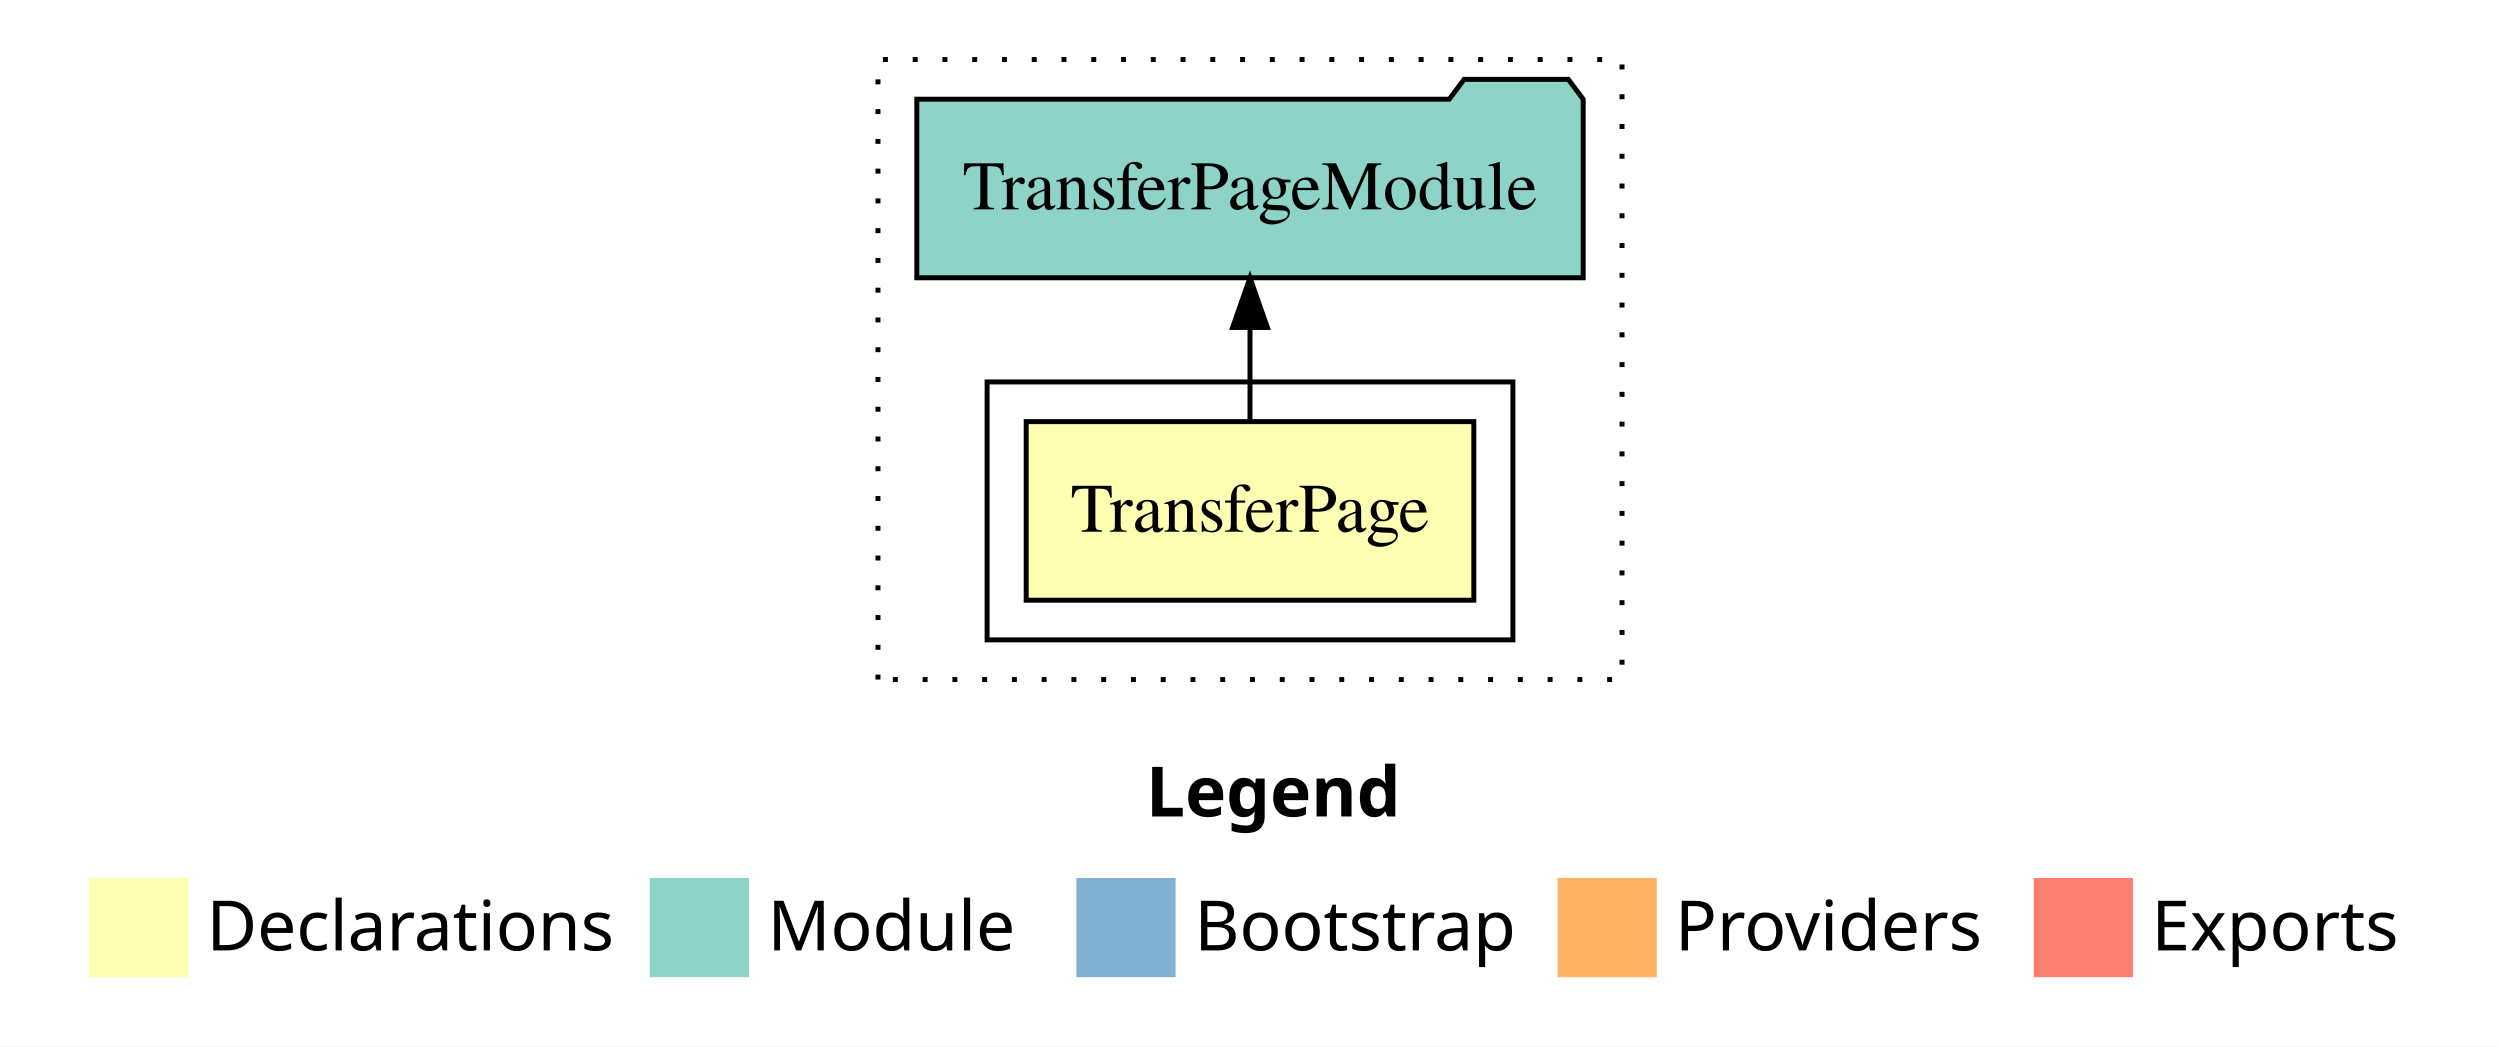
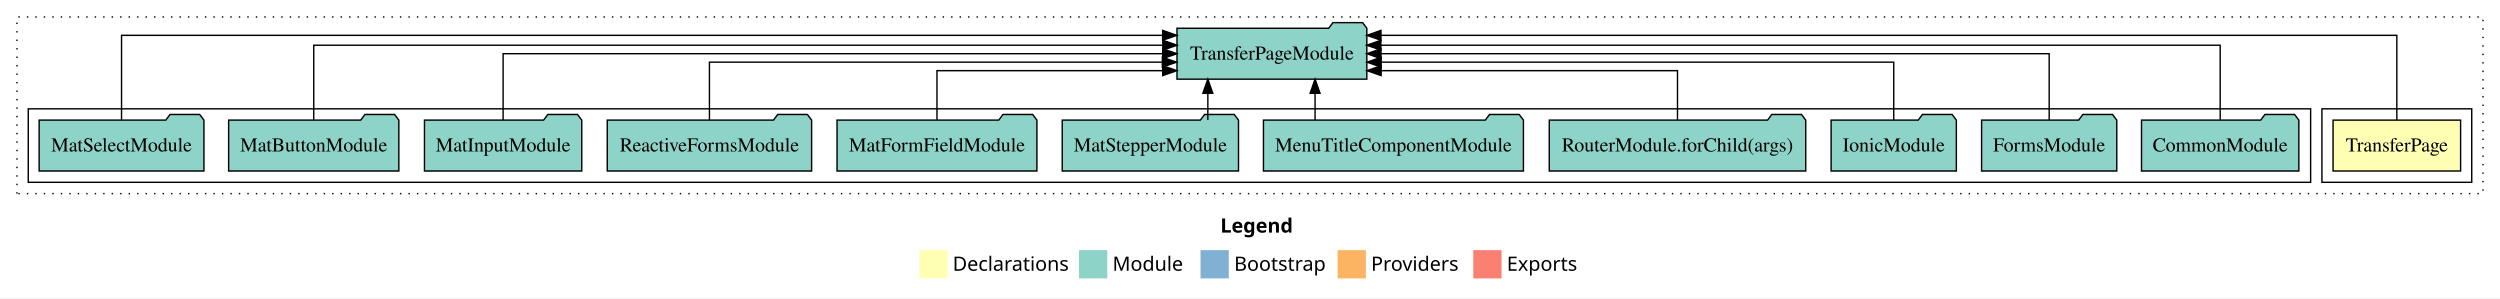
- <svg xmlns="http://www.w3.org/2000/svg" width="504pt" height="211pt" viewBox="0.00 0.00 504.00 211.00">
+ <svg xmlns="http://www.w3.org/2000/svg" width="1769pt" height="211pt" viewBox="0.00 0.00 1769.00 211.00">
  <g id="graph0" class="graph" transform="scale(1 1) rotate(0) translate(4 207)">
-     <polygon fill="#ffffff" stroke="transparent" points="-4,4 -4,-207 500,-207 500,4 -4,4" />
-     <text text-anchor="start" x="227.009" y="-42.4" font-family="sans-serif" font-weight="bold" font-size="14.00" fill="#000000">Legend</text>
-     <polygon fill="#ffffb3" stroke="transparent" points="14,-10 14,-30 34,-30 34,-10 14,-10" />
-     <text text-anchor="start" x="37.629" y="-15.4" font-family="sans-serif" font-size="14.00" fill="#000000">  Declarations</text>
-     <polygon fill="#8dd3c7" stroke="transparent" points="127,-10 127,-30 147,-30 147,-10 127,-10" />
-     <text text-anchor="start" x="150.725" y="-15.4" font-family="sans-serif" font-size="14.00" fill="#000000">  Module</text>
-     <polygon fill="#80b1d3" stroke="transparent" points="213,-10 213,-30 233,-30 233,-10 213,-10" />
-     <text text-anchor="start" x="236.781" y="-15.4" font-family="sans-serif" font-size="14.00" fill="#000000">  Bootstrap</text>
-     <polygon fill="#fdb462" stroke="transparent" points="310,-10 310,-30 330,-30 330,-10 310,-10" />
-     <text text-anchor="start" x="333.673" y="-15.4" font-family="sans-serif" font-size="14.00" fill="#000000">  Providers</text>
-     <polygon fill="#fb8072" stroke="transparent" points="406,-10 406,-30 426,-30 426,-10 406,-10" />
-     <text text-anchor="start" x="429.726" y="-15.4" font-family="sans-serif" font-size="14.00" fill="#000000">  Exports</text>
+     <polygon fill="#ffffff" stroke="transparent" points="-4,4 -4,-207 1765,-207 1765,4 -4,4" />
+     <text text-anchor="start" x="859.509" y="-42.4" font-family="sans-serif" font-weight="bold" font-size="14.00" fill="#000000">Legend</text>
+     <polygon fill="#ffffb3" stroke="transparent" points="646.5,-10 646.5,-30 666.5,-30 666.5,-10 646.5,-10" />
+     <text text-anchor="start" x="670.129" y="-15.4" font-family="sans-serif" font-size="14.00" fill="#000000">  Declarations</text>
+     <polygon fill="#8dd3c7" stroke="transparent" points="759.5,-10 759.5,-30 779.5,-30 779.5,-10 759.5,-10" />
+     <text text-anchor="start" x="783.225" y="-15.4" font-family="sans-serif" font-size="14.00" fill="#000000">  Module</text>
+     <polygon fill="#80b1d3" stroke="transparent" points="845.5,-10 845.5,-30 865.5,-30 865.5,-10 845.5,-10" />
+     <text text-anchor="start" x="869.281" y="-15.4" font-family="sans-serif" font-size="14.00" fill="#000000">  Bootstrap</text>
+     <polygon fill="#fdb462" stroke="transparent" points="942.5,-10 942.5,-30 962.5,-30 962.5,-10 942.5,-10" />
+     <text text-anchor="start" x="966.173" y="-15.4" font-family="sans-serif" font-size="14.00" fill="#000000">  Providers</text>
+     <polygon fill="#fb8072" stroke="transparent" points="1038.5,-10 1038.5,-30 1058.5,-30 1058.5,-10 1038.5,-10" />
+     <text text-anchor="start" x="1062.226" y="-15.4" font-family="sans-serif" font-size="14.00" fill="#000000">  Exports</text>
    <g id="clust1" class="cluster">
-       <polygon fill="none" stroke="#000000" stroke-dasharray="1,5" points="173,-70 173,-195 323,-195 323,-70 173,-70" />
+       <polygon fill="none" stroke="#000000" stroke-dasharray="1,5" points="8,-70 8,-195 1753,-195 1753,-70 8,-70" />
    </g>
    <g id="clust2" class="cluster">
-       <polygon fill="none" stroke="#000000" points="195,-78 195,-130 301,-130 301,-78 195,-78" />
+       <polygon fill="none" stroke="#000000" points="1639,-78 1639,-130 1745,-130 1745,-78 1639,-78" />
+     </g>
+     <g id="clust4" class="cluster">
+       <polygon fill="none" stroke="#000000" points="16,-78 16,-130 1631,-130 1631,-78 16,-78" />
    </g>
    <g id="node1" class="node">
-       <polygon fill="#ffffb3" stroke="#000000" points="293.121,-122 202.879,-122 202.879,-86 293.121,-86 293.121,-122" />
-       <text text-anchor="middle" x="248" y="-99.8" font-family="Times,serif" font-size="14.00" fill="#000000">TransferPage</text>
+       <polygon fill="#ffffb3" stroke="#000000" points="1737.121,-122 1646.879,-122 1646.879,-86 1737.121,-86 1737.121,-122" />
+       <text text-anchor="middle" x="1692" y="-99.8" font-family="Times,serif" font-size="14.00" fill="#000000">TransferPage</text>
    </g>
    <g id="node2" class="node">
-       <polygon fill="#8dd3c7" stroke="#000000" points="315.17,-187 312.17,-191 291.17,-191 288.17,-187 180.83,-187 180.83,-151 315.17,-151 315.17,-187" />
-       <text text-anchor="middle" x="248" y="-164.8" font-family="Times,serif" font-size="14.00" fill="#000000">TransferPageModule</text>
+       <polygon fill="#8dd3c7" stroke="#000000" points="963.17,-187 960.17,-191 939.17,-191 936.17,-187 828.83,-187 828.83,-151 963.17,-151 963.17,-187" />
+       <text text-anchor="middle" x="896" y="-164.8" font-family="Times,serif" font-size="14.00" fill="#000000">TransferPageModule</text>
    </g>
    <g id="edge1" class="edge">
-       <path fill="none" stroke="#000000" d="M248,-122.106C248,-122.106 248,-140.991 248,-140.991" />
-       <polygon fill="#000000" stroke="#000000" points="244.5,-140.991 248,-150.991 251.5,-140.991 244.5,-140.991" />
+       <path fill="none" stroke="#000000" d="M1692,-122.091C1692,-145.133 1692,-182 1692,-182 1692,-182 973.181,-182 973.181,-182" />
+       <polygon fill="#000000" stroke="#000000" points="973.181,-178.5 963.181,-182 973.181,-185.5 973.181,-178.5" />
+     </g>
+     <g id="node3" class="node">
+       <polygon fill="#8dd3c7" stroke="#000000" points="1622.668,-122 1619.668,-126 1598.668,-126 1595.668,-122 1511.332,-122 1511.332,-86 1622.668,-86 1622.668,-122" />
+       <text text-anchor="middle" x="1567" y="-99.8" font-family="Times,serif" font-size="14.00" fill="#000000">CommonModule</text>
+     </g>
+     <g id="edge2" class="edge">
+       <path fill="none" stroke="#000000" d="M1567,-122.284C1567,-143.321 1567,-175 1567,-175 1567,-175 973.1,-175 973.1,-175" />
+       <polygon fill="#000000" stroke="#000000" points="973.101,-171.5 963.1,-175 973.1,-178.5 973.101,-171.5" />
+     </g>
+     <g id="node4" class="node">
+       <polygon fill="#8dd3c7" stroke="#000000" points="1493.829,-122 1490.829,-126 1469.829,-126 1466.829,-122 1398.171,-122 1398.171,-86 1493.829,-86 1493.829,-122" />
+       <text text-anchor="middle" x="1446" y="-99.8" font-family="Times,serif" font-size="14.00" fill="#000000">FormsModule</text>
+     </g>
+     <g id="edge3" class="edge">
+       <path fill="none" stroke="#000000" d="M1446,-122.106C1446,-141.339 1446,-169 1446,-169 1446,-169 973.166,-169 973.166,-169" />
+       <polygon fill="#000000" stroke="#000000" points="973.166,-165.5 963.166,-169 973.166,-172.5 973.166,-165.5" />
+     </g>
+     <g id="node5" class="node">
+       <polygon fill="#8dd3c7" stroke="#000000" points="1380.316,-122 1377.316,-126 1356.316,-126 1353.316,-122 1291.684,-122 1291.684,-86 1380.316,-86 1380.316,-122" />
+       <text text-anchor="middle" x="1336" y="-99.8" font-family="Times,serif" font-size="14.00" fill="#000000">IonicModule</text>
+     </g>
+     <g id="edge4" class="edge">
+       <path fill="none" stroke="#000000" d="M1336,-122.022C1336,-139.373 1336,-163 1336,-163 1336,-163 973.306,-163 973.306,-163" />
+       <polygon fill="#000000" stroke="#000000" points="973.306,-159.5 963.306,-163 973.306,-166.5 973.306,-159.5" />
+     </g>
+     <g id="node6" class="node">
+       <polygon fill="#8dd3c7" stroke="#000000" points="1273.732,-122 1270.732,-126 1249.732,-126 1246.732,-122 1092.268,-122 1092.268,-86 1273.732,-86 1273.732,-122" />
+       <text text-anchor="middle" x="1183" y="-99.8" font-family="Times,serif" font-size="14.00" fill="#000000">RouterModule.forChild(args)</text>
+     </g>
+     <g id="edge5" class="edge">
+       <path fill="none" stroke="#000000" d="M1183,-122.24C1183,-137.571 1183,-157 1183,-157 1183,-157 973.289,-157 973.289,-157" />
+       <polygon fill="#000000" stroke="#000000" points="973.289,-153.5 963.289,-157 973.289,-160.5 973.289,-153.5" />
+     </g>
+     <g id="node7" class="node">
+       <polygon fill="#8dd3c7" stroke="#000000" points="1073.98,-122 1070.98,-126 1049.98,-126 1046.98,-122 890.02,-122 890.02,-86 1073.98,-86 1073.98,-122" />
+       <text text-anchor="middle" x="982" y="-99.8" font-family="Times,serif" font-size="14.00" fill="#000000">MenuTitleComponentModule</text>
+     </g>
+     <g id="edge6" class="edge">
+       <path fill="none" stroke="#000000" d="M926.547,-122.106C926.547,-122.106 926.547,-140.991 926.547,-140.991" />
+       <polygon fill="#000000" stroke="#000000" points="923.047,-140.991 926.547,-150.991 930.047,-140.991 923.047,-140.991" />
+     </g>
+     <g id="node8" class="node">
+       <polygon fill="#8dd3c7" stroke="#000000" points="872.363,-122 869.363,-126 848.363,-126 845.363,-122 747.637,-122 747.637,-86 872.363,-86 872.363,-122" />
+       <text text-anchor="middle" x="810" y="-99.8" font-family="Times,serif" font-size="14.00" fill="#000000">MatStepperModule</text>
+     </g>
+     <g id="edge7" class="edge">
+       <path fill="none" stroke="#000000" d="M850.673,-122.106C850.673,-122.106 850.673,-140.991 850.673,-140.991" />
+       <polygon fill="#000000" stroke="#000000" points="847.173,-140.991 850.673,-150.991 854.173,-140.991 847.173,-140.991" />
+     </g>
+     <g id="node9" class="node">
+       <polygon fill="#8dd3c7" stroke="#000000" points="729.712,-122 726.712,-126 705.712,-126 702.712,-122 588.288,-122 588.288,-86 729.712,-86 729.712,-122" />
+       <text text-anchor="middle" x="659" y="-99.8" font-family="Times,serif" font-size="14.00" fill="#000000">MatFormFieldModule</text>
+     </g>
+     <g id="edge8" class="edge">
+       <path fill="none" stroke="#000000" d="M659,-122.24C659,-137.571 659,-157 659,-157 659,-157 818.719,-157 818.719,-157" />
+       <polygon fill="#000000" stroke="#000000" points="818.719,-160.5 828.719,-157 818.719,-153.5 818.719,-160.5" />
+     </g>
+     <g id="node10" class="node">
+       <polygon fill="#8dd3c7" stroke="#000000" points="570.305,-122 567.305,-126 546.305,-126 543.305,-122 425.695,-122 425.695,-86 570.305,-86 570.305,-122" />
+       <text text-anchor="middle" x="498" y="-99.8" font-family="Times,serif" font-size="14.00" fill="#000000">ReactiveFormsModule</text>
+     </g>
+     <g id="edge9" class="edge">
+       <path fill="none" stroke="#000000" d="M498,-122.022C498,-139.373 498,-163 498,-163 498,-163 818.485,-163 818.485,-163" />
+       <polygon fill="#000000" stroke="#000000" points="818.485,-166.5 828.485,-163 818.485,-159.5 818.485,-166.5" />
+     </g>
+     <g id="node11" class="node">
+       <polygon fill="#8dd3c7" stroke="#000000" points="407.651,-122 404.651,-126 383.651,-126 380.651,-122 296.349,-122 296.349,-86 407.651,-86 407.651,-122" />
+       <text text-anchor="middle" x="352" y="-99.8" font-family="Times,serif" font-size="14.00" fill="#000000">MatInputModule</text>
+     </g>
+     <g id="edge10" class="edge">
+       <path fill="none" stroke="#000000" d="M352,-122.106C352,-141.339 352,-169 352,-169 352,-169 818.749,-169 818.749,-169" />
+       <polygon fill="#000000" stroke="#000000" points="818.749,-172.5 828.749,-169 818.749,-165.5 818.749,-172.5" />
+     </g>
+     <g id="node12" class="node">
+       <polygon fill="#8dd3c7" stroke="#000000" points="278.218,-122 275.218,-126 254.218,-126 251.218,-122 157.782,-122 157.782,-86 278.218,-86 278.218,-122" />
+       <text text-anchor="middle" x="218" y="-99.8" font-family="Times,serif" font-size="14.00" fill="#000000">MatButtonModule</text>
+     </g>
+     <g id="edge11" class="edge">
+       <path fill="none" stroke="#000000" d="M218,-122.284C218,-143.321 218,-175 218,-175 218,-175 818.824,-175 818.824,-175" />
+       <polygon fill="#000000" stroke="#000000" points="818.824,-178.5 828.824,-175 818.824,-171.5 818.824,-178.5" />
+     </g>
+     <g id="node13" class="node">
+       <polygon fill="#8dd3c7" stroke="#000000" points="140.308,-122 137.308,-126 116.308,-126 113.308,-122 23.692,-122 23.692,-86 140.308,-86 140.308,-122" />
+       <text text-anchor="middle" x="82" y="-99.8" font-family="Times,serif" font-size="14.00" fill="#000000">MatSelectModule</text>
+     </g>
+     <g id="edge12" class="edge">
+       <path fill="none" stroke="#000000" d="M82,-122.091C82,-145.133 82,-182 82,-182 82,-182 818.694,-182 818.694,-182" />
+       <polygon fill="#000000" stroke="#000000" points="818.694,-185.5 828.694,-182 818.694,-178.5 818.694,-185.5" />
    </g>
  </g>
</svg>
